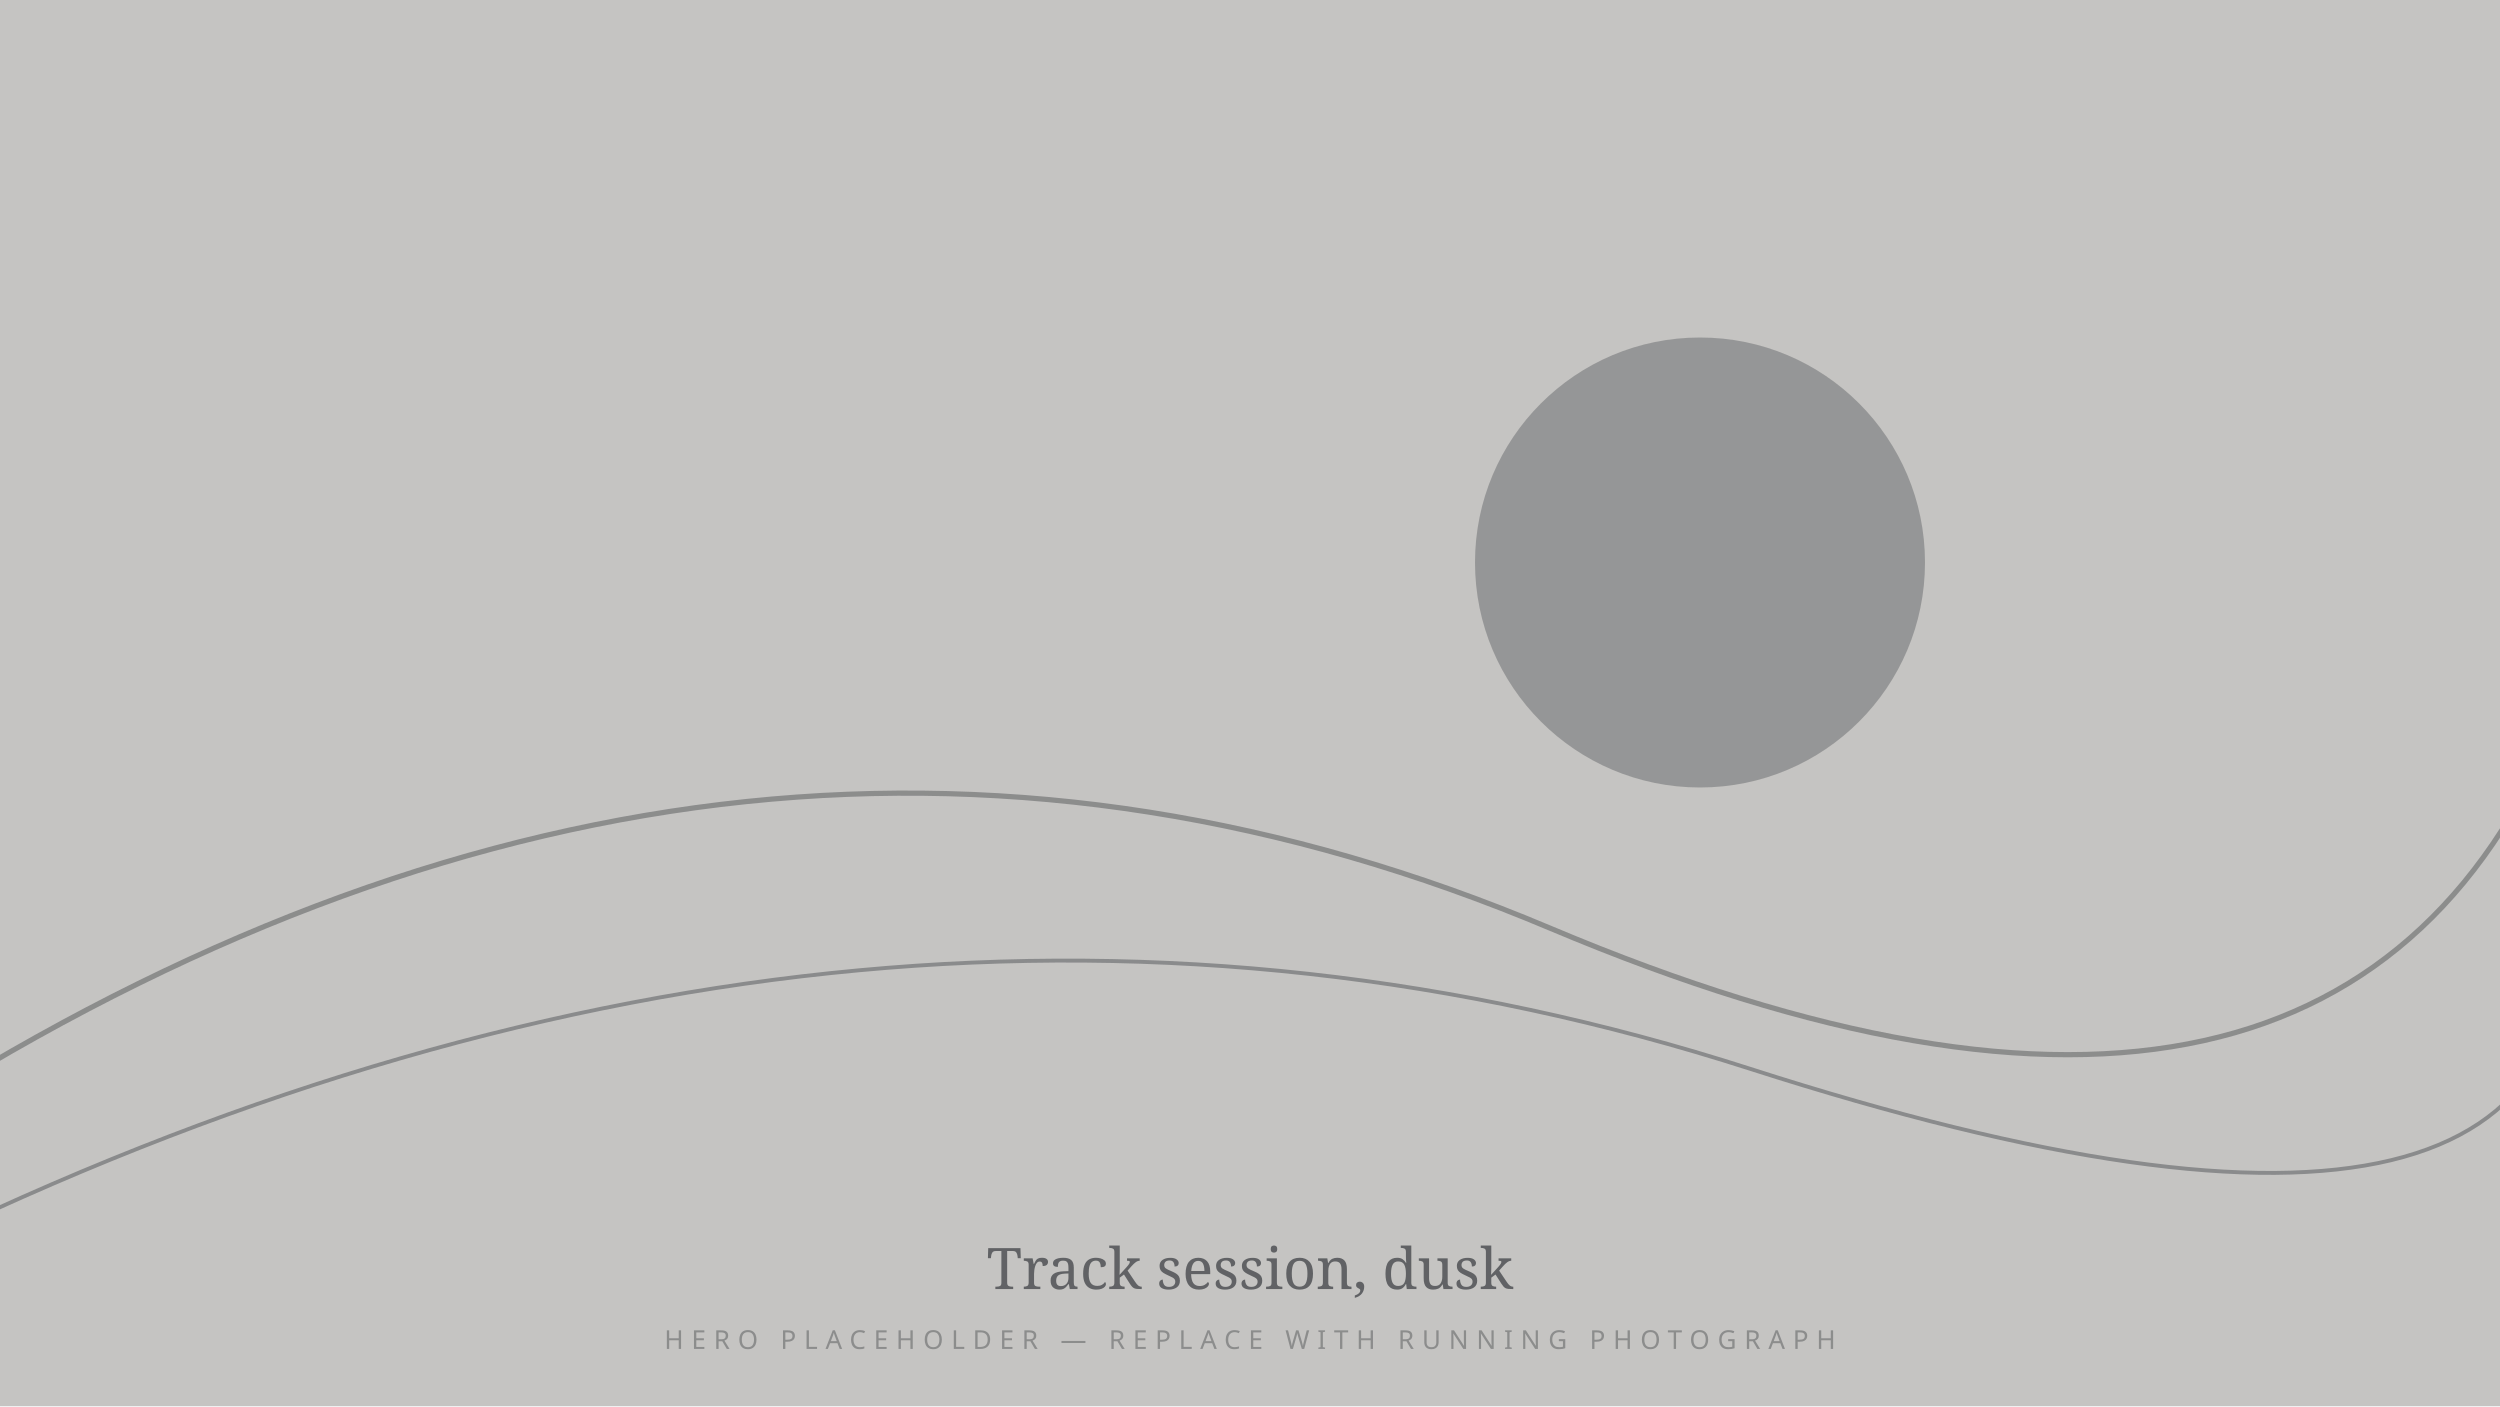
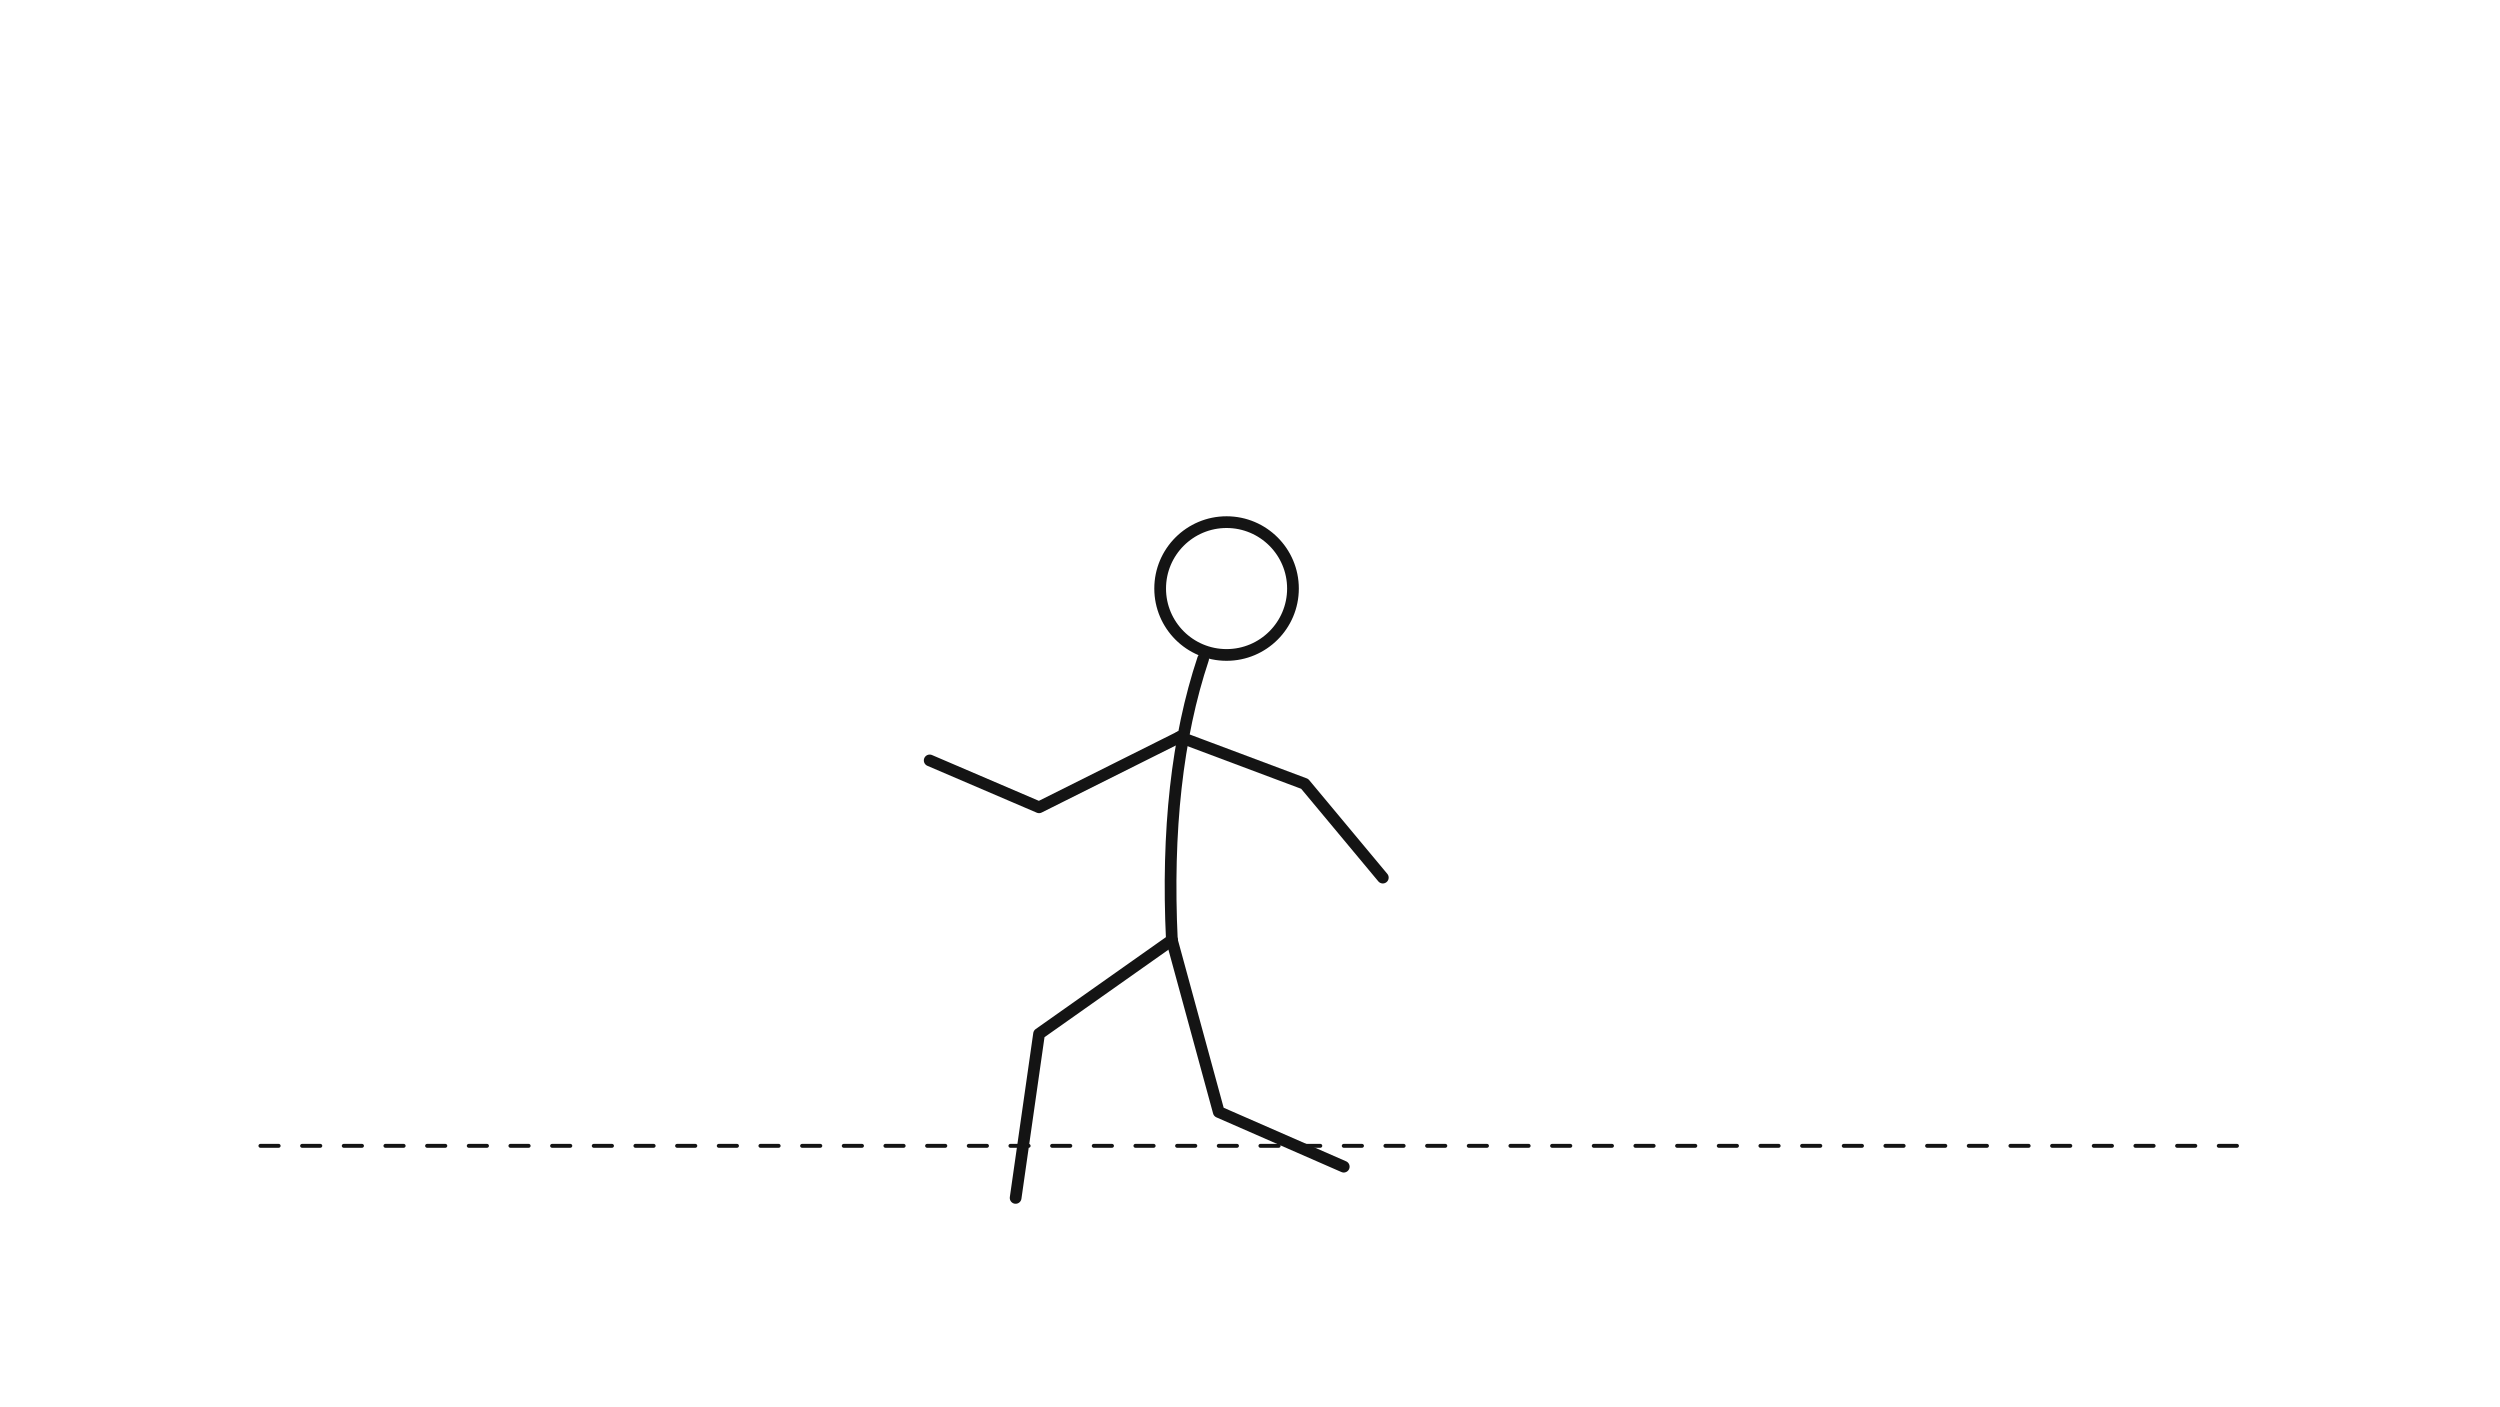
- <svg xmlns="http://www.w3.org/2000/svg" viewBox="0 0 1920 1080">
-   <rect width="1920" height="1080" fill="#c5c4c2" />
-   <path d="M -50 842.4 Q 576 453.6 1190.4 712.8 T 1970 540" stroke="#36393d" stroke-width="4" fill="none" opacity="0.4" />
-   <path d="M -50 950.4 Q 672 604.8 1344 820.8 T 1970 669.6" stroke="#8a8b8c" stroke-width="3" fill="none" />
-   <circle cx="1305.6" cy="432" r="172.8" fill="#8a8b8c" opacity="0.8" />
-   <text x="960" y="990" text-anchor="middle" font-family="Georgia, serif" font-size="44" fill="#36393d" opacity="0.7">Track session, dusk</text>
-   <text x="960" y="1036" text-anchor="middle" font-family="system-ui, sans-serif" font-size="20" letter-spacing="6" fill="#36393d" opacity="0.4">HERO PLACEHOLDER — REPLACE WITH RUNNING PHOTOGRAPH</text>
+ <svg xmlns="http://www.w3.org/2000/svg" viewBox="0 0 1920 1080" fill="none" stroke="#141414" stroke-width="3" stroke-linecap="round" stroke-linejoin="round">
+   <g transform="translate(900,620) scale(3)">
+     <circle cx="14" cy="-56" r="17" />
+     <path d="M 8 -38 Q -2 -8 0 34" />
+     <path d="M 2 -18 L 34 -6 L 54 18" />
+     <path d="M 2 -18 L -34 0 L -62 -12" />
+     <path d="M 0 34 L 12 78 L 44 92" />
+     <path d="M 0 34 L -34 58 L -40 100" />
+   </g>
+   <path d="M 200 880 L 1720 880" stroke-dasharray="14 18" />
</svg>
